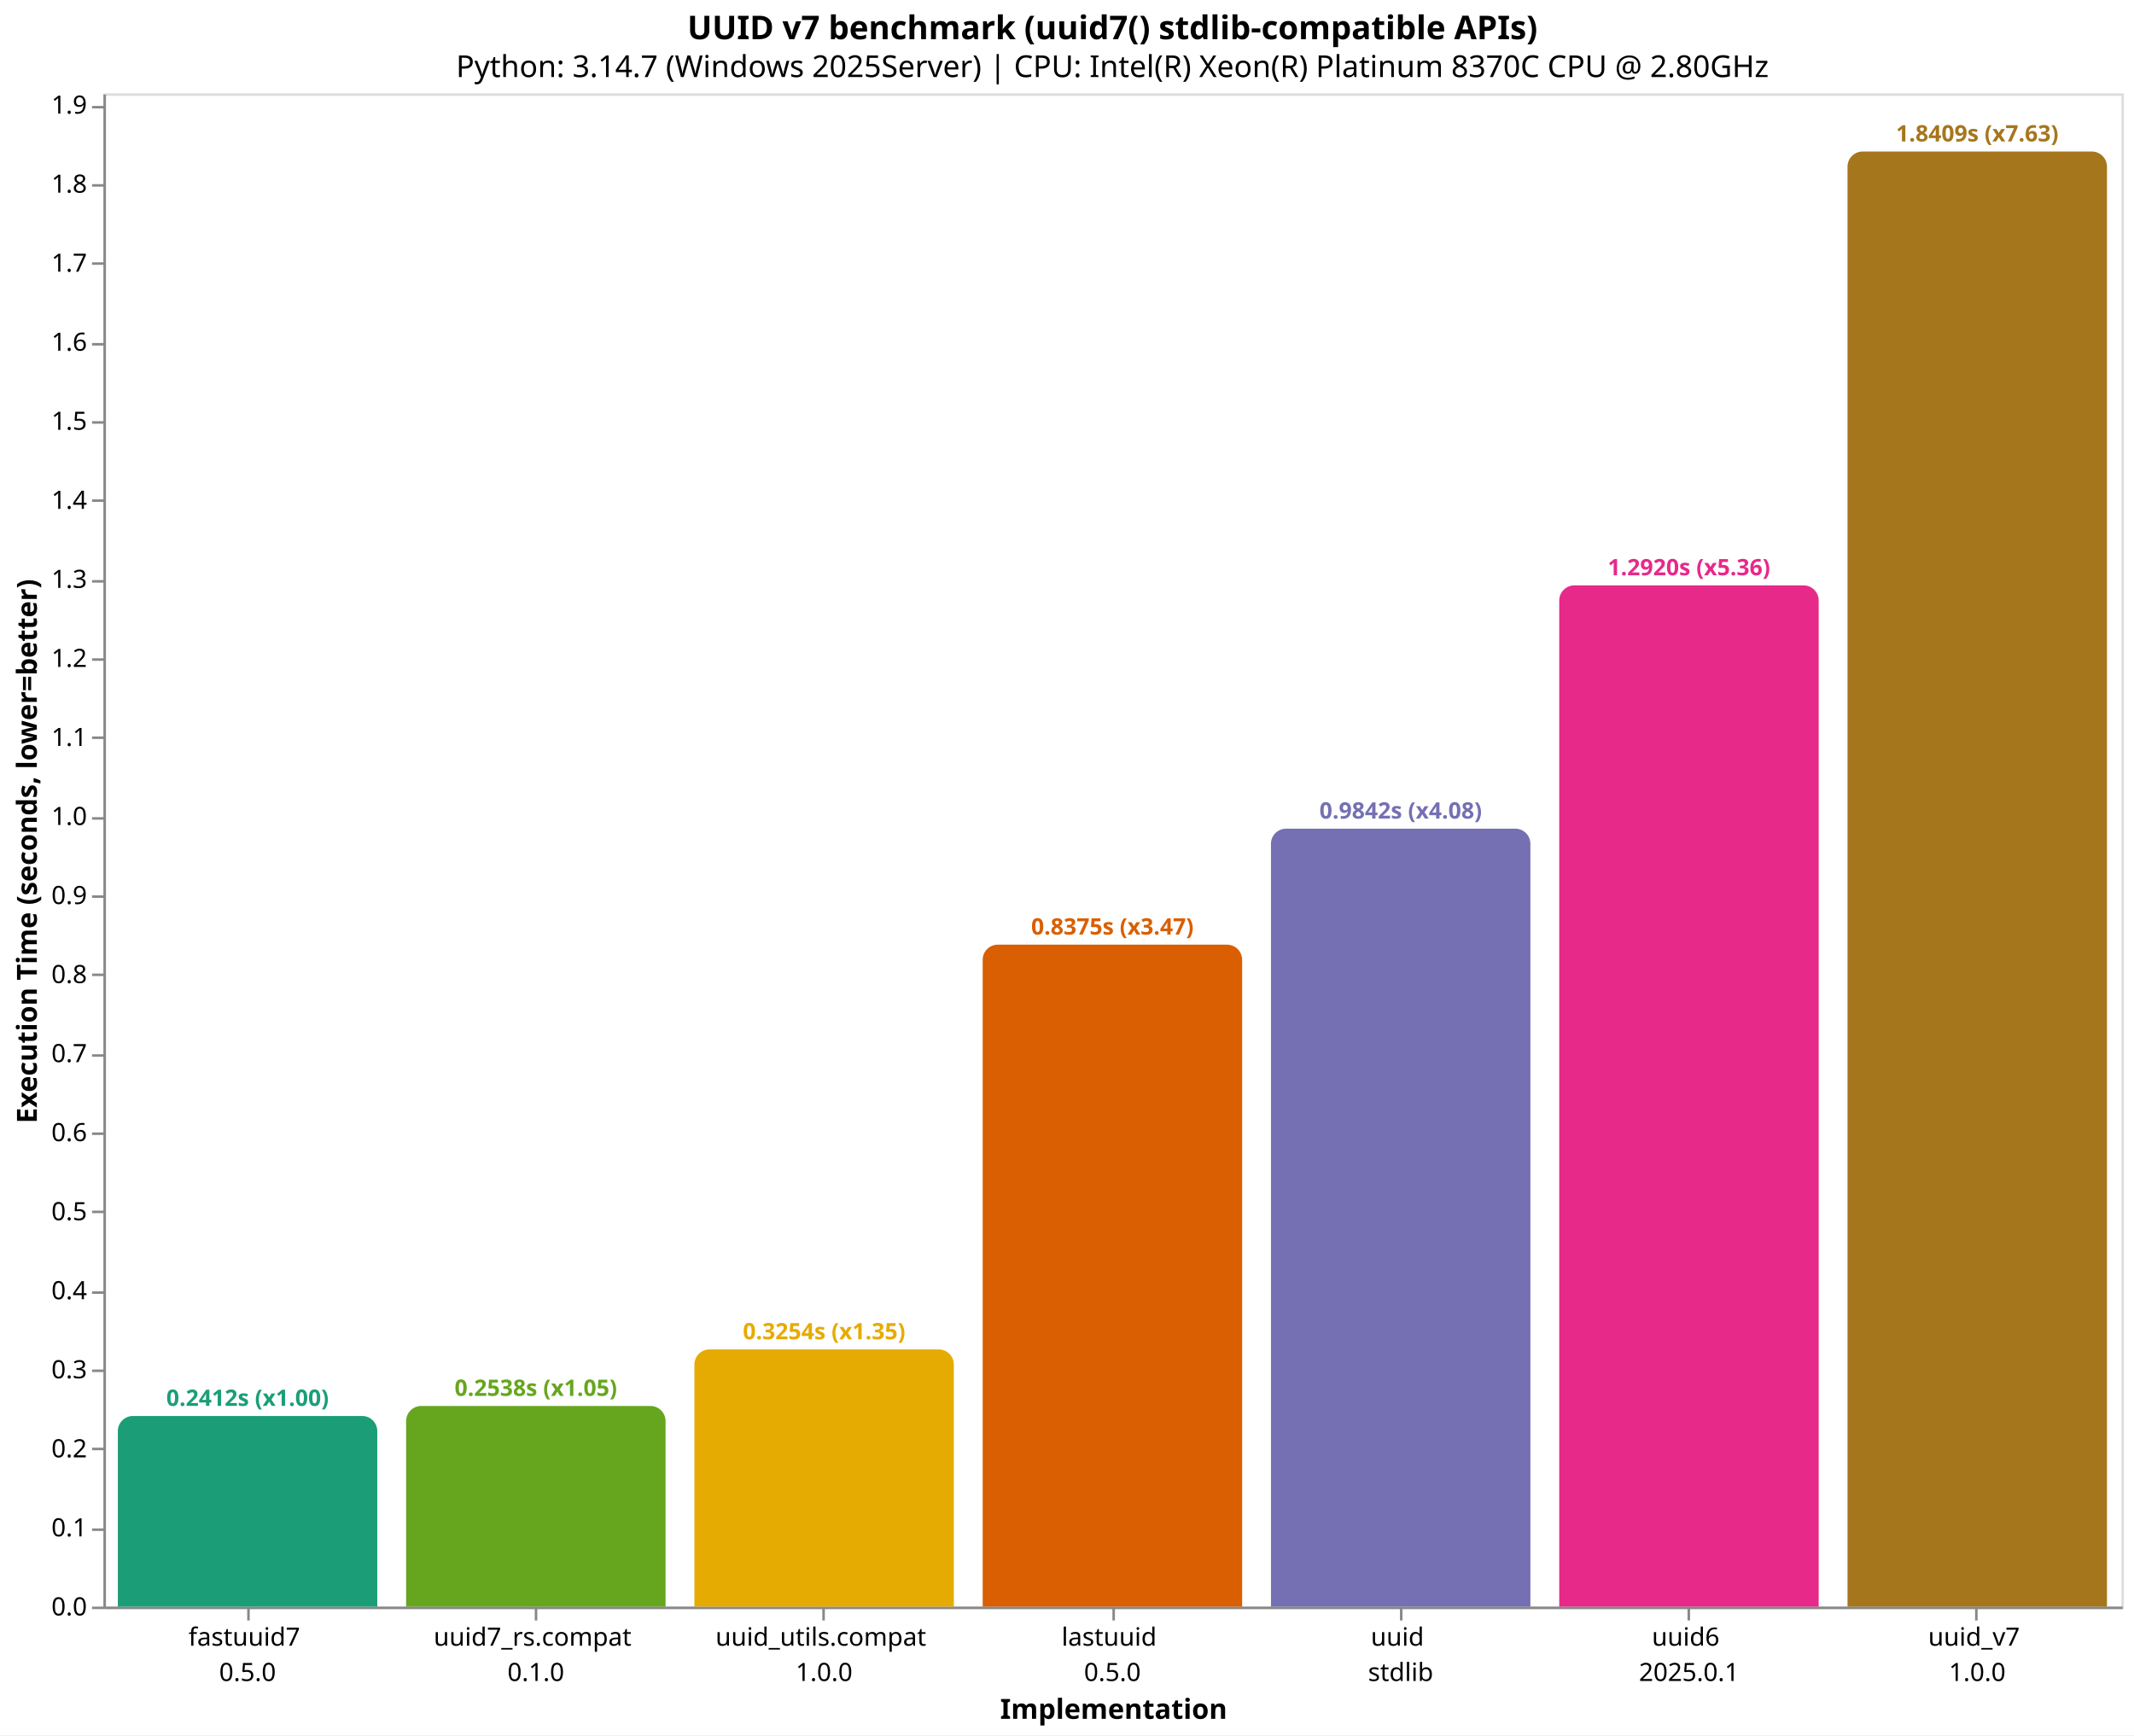
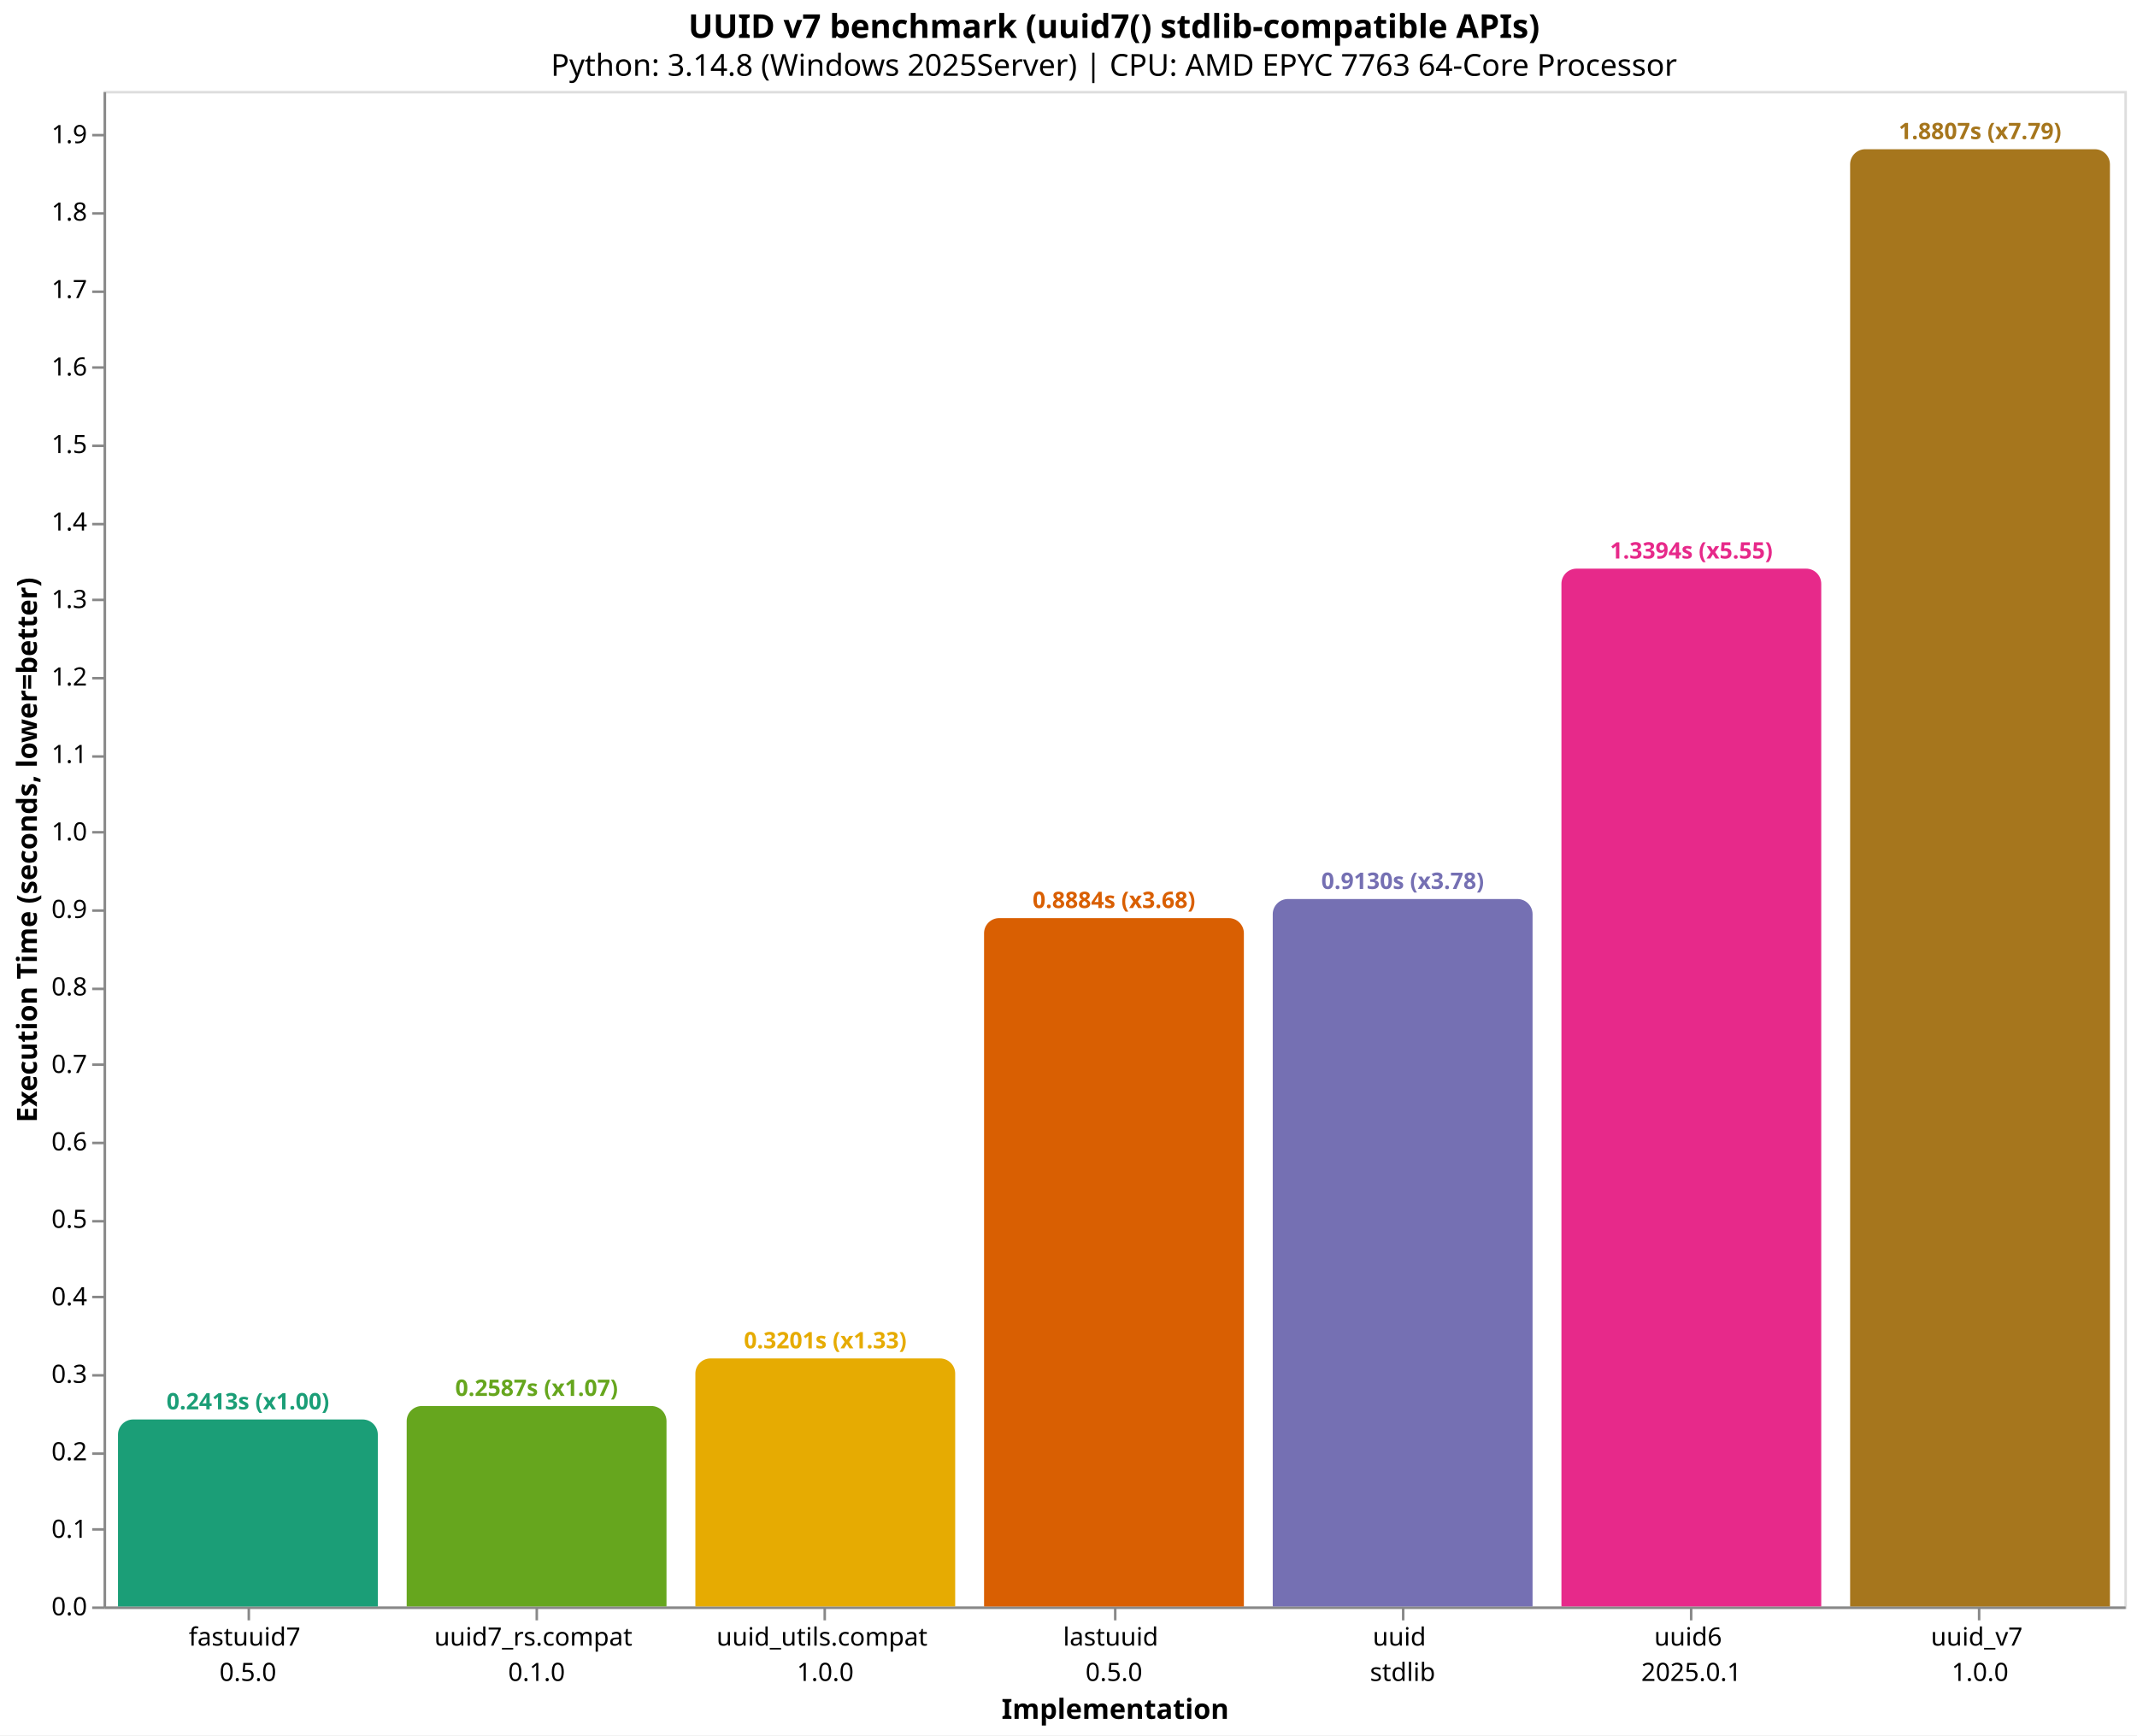
- <svg xmlns="http://www.w3.org/2000/svg" version="1.1" class="marks" width="846" height="688" viewBox="0 0 846 688">
-   <rect width="846" height="688" fill="white" />
-   <g fill="none" stroke-miterlimit="10" transform="translate(41,37)">
+ <svg xmlns="http://www.w3.org/2000/svg" version="1.1" class="marks" width="846" height="687" viewBox="0 0 846 687">
+   <rect width="846" height="687" fill="white" />
+   <g fill="none" stroke-miterlimit="10" transform="translate(41,36)">
    <g class="mark-group role-frame root" role="graphics-object" aria-roledescription="group mark container">
      <g transform="translate(0,0)">
        <path class="background" aria-hidden="true" d="M0.5,0.5h800v600h-800Z" stroke="#ddd" />
        <g>
          <g class="mark-group role-axis" role="graphics-symbol" aria-roledescription="axis" aria-label="X-axis titled 'Implementation' for a discrete scale with 7 values: fastuuid7&#10;0.5.0, uuid7_rs.compat&#10;0.1.0, uuid_utils.compat&#10;1.0.0, lastuuid&#10;0.5.0, uuid&#10;stdlib, uuid6&#10;2025.0.1, uuid_v7&#10;1.0.0">
            <g transform="translate(0.5,600.5)">
              <path class="background" aria-hidden="true" d="M0,0h0v0h0Z" pointer-events="none" />
              <g>
                <g class="mark-rule role-axis-tick" pointer-events="none">
                  <line transform="translate(57,0)" x2="0" y2="5" stroke="#888" stroke-width="1" opacity="1" />
                  <line transform="translate(171,0)" x2="0" y2="5" stroke="#888" stroke-width="1" opacity="1" />
                  <line transform="translate(285,0)" x2="0" y2="5" stroke="#888" stroke-width="1" opacity="1" />
                  <line transform="translate(400,0)" x2="0" y2="5" stroke="#888" stroke-width="1" opacity="1" />
                  <line transform="translate(514,0)" x2="0" y2="5" stroke="#888" stroke-width="1" opacity="1" />
                  <line transform="translate(628,0)" x2="0" y2="5" stroke="#888" stroke-width="1" opacity="1" />
                  <line transform="translate(742,0)" x2="0" y2="5" stroke="#888" stroke-width="1" opacity="1" />
                </g>
                <g class="mark-text role-axis-label" pointer-events="none">
                  <text text-anchor="middle" transform="translate(56.64286,15)" font-family="sans-serif" font-size="10px" fill="#000" opacity="1">
                    <tspan>fastuuid7</tspan>
                    <tspan x="0" dy="14">0.5.0</tspan>
                  </text>
                  <text text-anchor="middle" transform="translate(170.9286,15)" font-family="sans-serif" font-size="10px" fill="#000" opacity="1">
                    <tspan>uuid7_rs.compat</tspan>
                    <tspan x="0" dy="14">0.1.0</tspan>
                  </text>
                  <text text-anchor="middle" transform="translate(285.2143,15)" font-family="sans-serif" font-size="10px" fill="#000" opacity="1">
                    <tspan>uuid_utils.compat</tspan>
                    <tspan x="0" dy="14">1.0.0</tspan>
                  </text>
                  <text text-anchor="middle" transform="translate(399.5,15)" font-family="sans-serif" font-size="10px" fill="#000" opacity="1">
                    <tspan>lastuuid</tspan>
                    <tspan x="0" dy="14">0.5.0</tspan>
                  </text>
                  <text text-anchor="middle" transform="translate(513.7857,15)" font-family="sans-serif" font-size="10px" fill="#000" opacity="1">
                    <tspan>uuid</tspan>
                    <tspan x="0" dy="14">stdlib</tspan>
                  </text>
                  <text text-anchor="middle" transform="translate(628.0714,15)" font-family="sans-serif" font-size="10px" fill="#000" opacity="1">
                    <tspan>uuid6</tspan>
                    <tspan x="0" dy="14">2025.0.1</tspan>
                  </text>
                  <text text-anchor="middle" transform="translate(742.3571,15)" font-family="sans-serif" font-size="10px" fill="#000" opacity="1">
                    <tspan>uuid_v7</tspan>
                    <tspan x="0" dy="14">1.0.0</tspan>
                  </text>
                </g>
                <g class="mark-rule role-axis-domain" pointer-events="none">
                  <line transform="translate(0,0)" x2="800" y2="0" stroke="#888" stroke-width="1" opacity="1" />
                </g>
                <g class="mark-text role-axis-title" pointer-events="none">
                  <text text-anchor="middle" transform="translate(400,44)" font-family="sans-serif" font-size="11px" font-weight="bold" fill="#000" opacity="1">Implementation</text>
                </g>
              </g>
              <path class="foreground" aria-hidden="true" d="" pointer-events="none" display="none" />
            </g>
          </g>
-           <g class="mark-group role-axis" role="graphics-symbol" aria-roledescription="axis" aria-label="Y-axis titled 'Execution Time (seconds, lower=better)' for a linear scale with values from 0.0 to 1.9">
+           <g class="mark-group role-axis" role="graphics-symbol" aria-roledescription="axis" aria-label="Y-axis titled 'Execution Time (seconds, lower=better)' for a linear scale with values from 0.0 to 2.0">
            <g transform="translate(0.5,0.5)">
              <path class="background" aria-hidden="true" d="M0,0h0v0h0Z" pointer-events="none" />
              <g>
                <g class="mark-rule role-axis-tick" pointer-events="none">
                  <line transform="translate(0,600)" x2="-5" y2="0" stroke="#888" stroke-width="1" opacity="1" />
                  <line transform="translate(0,569)" x2="-5" y2="0" stroke="#888" stroke-width="1" opacity="1" />
-                   <line transform="translate(0,537)" x2="-5" y2="0" stroke="#888" stroke-width="1" opacity="1" />
-                   <line transform="translate(0,506)" x2="-5" y2="0" stroke="#888" stroke-width="1" opacity="1" />
-                   <line transform="translate(0,475)" x2="-5" y2="0" stroke="#888" stroke-width="1" opacity="1" />
-                   <line transform="translate(0,443)" x2="-5" y2="0" stroke="#888" stroke-width="1" opacity="1" />
-                   <line transform="translate(0,412)" x2="-5" y2="0" stroke="#888" stroke-width="1" opacity="1" />
-                   <line transform="translate(0,381)" x2="-5" y2="0" stroke="#888" stroke-width="1" opacity="1" />
-                   <line transform="translate(0,349)" x2="-5" y2="0" stroke="#888" stroke-width="1" opacity="1" />
-                   <line transform="translate(0,318)" x2="-5" y2="0" stroke="#888" stroke-width="1" opacity="1" />
-                   <line transform="translate(0,287)" x2="-5" y2="0" stroke="#888" stroke-width="1" opacity="1" />
-                   <line transform="translate(0,255)" x2="-5" y2="0" stroke="#888" stroke-width="1" opacity="1" />
-                   <line transform="translate(0,224)" x2="-5" y2="0" stroke="#888" stroke-width="1" opacity="1" />
-                   <line transform="translate(0,193)" x2="-5" y2="0" stroke="#888" stroke-width="1" opacity="1" />
-                   <line transform="translate(0,161)" x2="-5" y2="0" stroke="#888" stroke-width="1" opacity="1" />
-                   <line transform="translate(0,130)" x2="-5" y2="0" stroke="#888" stroke-width="1" opacity="1" />
-                   <line transform="translate(0,99)" x2="-5" y2="0" stroke="#888" stroke-width="1" opacity="1" />
-                   <line transform="translate(0,67)" x2="-5" y2="0" stroke="#888" stroke-width="1" opacity="1" />
-                   <line transform="translate(0,36)" x2="-5" y2="0" stroke="#888" stroke-width="1" opacity="1" />
-                   <line transform="translate(0,5)" x2="-5" y2="0" stroke="#888" stroke-width="1" opacity="1" />
+                   <line transform="translate(0,539)" x2="-5" y2="0" stroke="#888" stroke-width="1" opacity="1" />
+                   <line transform="translate(0,508)" x2="-5" y2="0" stroke="#888" stroke-width="1" opacity="1" />
+                   <line transform="translate(0,477)" x2="-5" y2="0" stroke="#888" stroke-width="1" opacity="1" />
+                   <line transform="translate(0,447)" x2="-5" y2="0" stroke="#888" stroke-width="1" opacity="1" />
+                   <line transform="translate(0,416)" x2="-5" y2="0" stroke="#888" stroke-width="1" opacity="1" />
+                   <line transform="translate(0,385)" x2="-5" y2="0" stroke="#888" stroke-width="1" opacity="1" />
+                   <line transform="translate(0,355)" x2="-5" y2="0" stroke="#888" stroke-width="1" opacity="1" />
+                   <line transform="translate(0,324)" x2="-5" y2="0" stroke="#888" stroke-width="1" opacity="1" />
+                   <line transform="translate(0,293)" x2="-5" y2="0" stroke="#888" stroke-width="1" opacity="1" />
+                   <line transform="translate(0,263)" x2="-5" y2="0" stroke="#888" stroke-width="1" opacity="1" />
+                   <line transform="translate(0,232)" x2="-5" y2="0" stroke="#888" stroke-width="1" opacity="1" />
+                   <line transform="translate(0,201)" x2="-5" y2="0" stroke="#888" stroke-width="1" opacity="1" />
+                   <line transform="translate(0,171)" x2="-5" y2="0" stroke="#888" stroke-width="1" opacity="1" />
+                   <line transform="translate(0,140)" x2="-5" y2="0" stroke="#888" stroke-width="1" opacity="1" />
+                   <line transform="translate(0,109)" x2="-5" y2="0" stroke="#888" stroke-width="1" opacity="1" />
+                   <line transform="translate(0,79)" x2="-5" y2="0" stroke="#888" stroke-width="1" opacity="1" />
+                   <line transform="translate(0,48)" x2="-5" y2="0" stroke="#888" stroke-width="1" opacity="1" />
+                   <line transform="translate(0,17)" x2="-5" y2="0" stroke="#888" stroke-width="1" opacity="1" />
                </g>
                <g class="mark-text role-axis-label" pointer-events="none">
                  <text text-anchor="end" transform="translate(-7,603)" font-family="sans-serif" font-size="10px" fill="#000" opacity="1">0.0</text>
-                   <text text-anchor="end" transform="translate(-7,571.6605)" font-family="sans-serif" font-size="10px" fill="#000" opacity="1">0.1</text>
-                   <text text-anchor="end" transform="translate(-7,540.3211)" font-family="sans-serif" font-size="10px" fill="#000" opacity="1">0.2</text>
-                   <text text-anchor="end" transform="translate(-7,508.9816)" font-family="sans-serif" font-size="10px" fill="#000" opacity="1">0.3</text>
-                   <text text-anchor="end" transform="translate(-7,477.6421)" font-family="sans-serif" font-size="10px" fill="#000" opacity="1">0.4</text>
-                   <text text-anchor="end" transform="translate(-7,446.3026)" font-family="sans-serif" font-size="10px" fill="#000" opacity="1">0.5</text>
-                   <text text-anchor="end" transform="translate(-7,414.9632)" font-family="sans-serif" font-size="10px" fill="#000" opacity="1">0.6</text>
-                   <text text-anchor="end" transform="translate(-7,383.6237)" font-family="sans-serif" font-size="10px" fill="#000" opacity="1">0.7</text>
-                   <text text-anchor="end" transform="translate(-7,352.2842)" font-family="sans-serif" font-size="10px" fill="#000" opacity="1">0.8</text>
-                   <text text-anchor="end" transform="translate(-7,320.9448)" font-family="sans-serif" font-size="10px" fill="#000" opacity="1">0.9</text>
-                   <text text-anchor="end" transform="translate(-7,289.6053)" font-family="sans-serif" font-size="10px" fill="#000" opacity="1">1.0</text>
-                   <text text-anchor="end" transform="translate(-7,258.2658)" font-family="sans-serif" font-size="10px" fill="#000" opacity="1">1.1</text>
-                   <text text-anchor="end" transform="translate(-7,226.9264)" font-family="sans-serif" font-size="10px" fill="#000" opacity="1">1.2</text>
-                   <text text-anchor="end" transform="translate(-7,195.5869)" font-family="sans-serif" font-size="10px" fill="#000" opacity="1">1.3</text>
-                   <text text-anchor="end" transform="translate(-7,164.2474)" font-family="sans-serif" font-size="10px" fill="#000" opacity="1">1.4</text>
-                   <text text-anchor="end" transform="translate(-7,132.9079)" font-family="sans-serif" font-size="10px" fill="#000" opacity="1">1.5</text>
-                   <text text-anchor="end" transform="translate(-7,101.5685)" font-family="sans-serif" font-size="10px" fill="#000" opacity="1">1.6</text>
-                   <text text-anchor="end" transform="translate(-7,70.229)" font-family="sans-serif" font-size="10px" fill="#000" opacity="1">1.7</text>
-                   <text text-anchor="end" transform="translate(-7,38.88953)" font-family="sans-serif" font-size="10px" fill="#000" opacity="1">1.8</text>
-                   <text text-anchor="end" transform="translate(-7,7.550062)" font-family="sans-serif" font-size="10px" fill="#000" opacity="1">1.9</text>
+                   <text text-anchor="end" transform="translate(-7,572.3244)" font-family="sans-serif" font-size="10px" fill="#000" opacity="1">0.1</text>
+                   <text text-anchor="end" transform="translate(-7,541.6489)" font-family="sans-serif" font-size="10px" fill="#000" opacity="1">0.2</text>
+                   <text text-anchor="end" transform="translate(-7,510.9733)" font-family="sans-serif" font-size="10px" fill="#000" opacity="1">0.3</text>
+                   <text text-anchor="end" transform="translate(-7,480.2978)" font-family="sans-serif" font-size="10px" fill="#000" opacity="1">0.4</text>
+                   <text text-anchor="end" transform="translate(-7,449.6222)" font-family="sans-serif" font-size="10px" fill="#000" opacity="1">0.5</text>
+                   <text text-anchor="end" transform="translate(-7,418.9467)" font-family="sans-serif" font-size="10px" fill="#000" opacity="1">0.6</text>
+                   <text text-anchor="end" transform="translate(-7,388.2711)" font-family="sans-serif" font-size="10px" fill="#000" opacity="1">0.7</text>
+                   <text text-anchor="end" transform="translate(-7,357.5956)" font-family="sans-serif" font-size="10px" fill="#000" opacity="1">0.8</text>
+                   <text text-anchor="end" transform="translate(-7,326.92)" font-family="sans-serif" font-size="10px" fill="#000" opacity="1">0.9</text>
+                   <text text-anchor="end" transform="translate(-7,296.2445)" font-family="sans-serif" font-size="10px" fill="#000" opacity="1">1.0</text>
+                   <text text-anchor="end" transform="translate(-7,265.5689)" font-family="sans-serif" font-size="10px" fill="#000" opacity="1">1.1</text>
+                   <text text-anchor="end" transform="translate(-7,234.8934)" font-family="sans-serif" font-size="10px" fill="#000" opacity="1">1.2</text>
+                   <text text-anchor="end" transform="translate(-7,204.2178)" font-family="sans-serif" font-size="10px" fill="#000" opacity="1">1.3</text>
+                   <text text-anchor="end" transform="translate(-7,173.5423)" font-family="sans-serif" font-size="10px" fill="#000" opacity="1">1.4</text>
+                   <text text-anchor="end" transform="translate(-7,142.8667)" font-family="sans-serif" font-size="10px" fill="#000" opacity="1">1.5</text>
+                   <text text-anchor="end" transform="translate(-7,112.1911)" font-family="sans-serif" font-size="10px" fill="#000" opacity="1">1.6</text>
+                   <text text-anchor="end" transform="translate(-7,81.51559)" font-family="sans-serif" font-size="10px" fill="#000" opacity="1">1.7</text>
+                   <text text-anchor="end" transform="translate(-7,50.84004)" font-family="sans-serif" font-size="10px" fill="#000" opacity="1">1.8</text>
+                   <text text-anchor="end" transform="translate(-7,20.16449)" font-family="sans-serif" font-size="10px" fill="#000" opacity="1">1.9</text>
                </g>
                <g class="mark-rule role-axis-domain" pointer-events="none">
                  <line transform="translate(0,600)" x2="0" y2="-600" stroke="#888" stroke-width="1" opacity="1" />
                </g>
                <g class="mark-text role-axis-title" pointer-events="none">
                  <text text-anchor="middle" transform="translate(-24.90137,300) rotate(-90) translate(0,-2)" font-family="sans-serif" font-size="11px" font-weight="bold" fill="#000" opacity="1">Execution Time (seconds, lower=better)</text>
                </g>
              </g>
              <path class="foreground" aria-hidden="true" d="" pointer-events="none" display="none" />
            </g>
          </g>
          <g class="mark-group role-scope" role="graphics-object" aria-roledescription="group mark container">
-             <g transform="translate(5.714286,524.4181)">
-               <path class="background" aria-hidden="true" d="M6,0L96.857,0C100.169,0,102.857,2.689,102.857,6L102.857,75.582C102.857,75.582,102.857,75.582,102.857,75.582L0,75.582C0,75.582,0,75.582,0,75.582L0,6C0,2.689,2.689,0,6,0Z" />
+             <g transform="translate(5.714286,525.9752)">
+               <path class="background" aria-hidden="true" d="M6,0L96.857,0C100.169,0,102.857,2.689,102.857,6L102.857,74.025C102.857,74.025,102.857,74.025,102.857,74.025L0,74.025C0,74.025,0,74.025,0,74.025L0,6C0,2.689,2.689,0,6,0Z" />
              <g clip-path="url(#clip10)">
                <g class="mark-group role-scope" role="graphics-object" aria-roledescription="group mark container">
-                   <g transform="translate(0,-524.4181)">
-                     <path class="background" aria-hidden="true" d="M0,0h102.857v0h-102.857Z" />
-                     <g>
-                       <g class="mark-rect role-mark layer_0_marks" role="graphics-object" aria-roledescription="rect mark container">
-                         <path aria-label="Implementation: fastuuid7&#10;0.5.0; Execution Time (seconds, lower=better): 0.2411715; implementation: fastuuid7; Execution Time (s): 0.2412; Slowdown: 1.00" role="graphics-symbol" aria-roledescription="bar" d="M0,524.418h102.857v75.582h-102.857Z" fill="#1b9e77" />
-                       </g>
-                     </g>
-                     <path class="foreground" aria-hidden="true" d="" display="none" />
-                   </g>
-                 </g>
-               </g>
-               <path class="foreground" aria-hidden="true" d="" display="none" />
-             </g>
-             <g transform="translate(120,520.4528)">
-               <path class="background" aria-hidden="true" d="M6,0L96.857,0C100.169,0,102.857,2.689,102.857,6L102.857,79.547C102.857,79.547,102.857,79.547,102.857,79.547L0,79.547C0,79.547,0,79.547,0,79.547L0,6C0,2.689,2.689,0,6,0Z" />
+                   <g transform="translate(0,-525.9752)">
+                     <path class="background" aria-hidden="true" d="M0,0h102.857v0h-102.857Z" />
+                     <g>
+                       <g class="mark-rect role-mark layer_0_marks" role="graphics-object" aria-roledescription="rect mark container">
+                         <path aria-label="Implementation: fastuuid7&#10;0.5.0; Execution Time (seconds, lower=better): 0.2413152; implementation: fastuuid7; Execution Time (s): 0.2413; Slowdown: 1.00" role="graphics-symbol" aria-roledescription="bar" d="M0,525.975h102.857v74.025h-102.857Z" fill="#1b9e77" />
+                       </g>
+                     </g>
+                     <path class="foreground" aria-hidden="true" d="" display="none" />
+                   </g>
+                 </g>
+               </g>
+               <path class="foreground" aria-hidden="true" d="" display="none" />
+             </g>
+             <g transform="translate(120,520.6466)">
+               <path class="background" aria-hidden="true" d="M6,0L96.857,0C100.169,0,102.857,2.689,102.857,6L102.857,79.353C102.857,79.353,102.857,79.353,102.857,79.353L0,79.353C0,79.353,0,79.353,0,79.353L0,6C0,2.689,2.689,0,6,0Z" />
              <g clip-path="url(#clip11)">
                <g class="mark-group role-scope" role="graphics-object" aria-roledescription="group mark container">
-                   <g transform="translate(0,-520.4528)">
-                     <path class="background" aria-hidden="true" d="M0,0h102.857v0h-102.857Z" />
-                     <g>
-                       <g class="mark-rect role-mark layer_0_marks" role="graphics-object" aria-roledescription="rect mark container">
-                         <path aria-label="Implementation: uuid7_rs.compat&#10;0.1.0; Execution Time (seconds, lower=better): 0.2538242; implementation: uuid7_rs.compat; Execution Time (s): 0.2538; Slowdown: 1.05" role="graphics-symbol" aria-roledescription="bar" d="M0,520.453h102.857v79.547h-102.857Z" fill="#66a61e" />
-                       </g>
-                     </g>
-                     <path class="foreground" aria-hidden="true" d="" display="none" />
-                   </g>
-                 </g>
-               </g>
-               <path class="foreground" aria-hidden="true" d="" display="none" />
-             </g>
-             <g transform="translate(234.2857,498.0269)">
-               <path class="background" aria-hidden="true" d="M6,0L96.857,0C100.169,0,102.857,2.689,102.857,6L102.857,101.973C102.857,101.973,102.857,101.973,102.857,101.973L0,101.973C0,101.973,0,101.973,0,101.973L0,6C0,2.689,2.689,0,6,0Z" />
+                   <g transform="translate(0,-520.6466)">
+                     <path class="background" aria-hidden="true" d="M0,0h102.857v0h-102.857Z" />
+                     <g>
+                       <g class="mark-rect role-mark layer_0_marks" role="graphics-object" aria-roledescription="rect mark container">
+                         <path aria-label="Implementation: uuid7_rs.compat&#10;0.1.0; Execution Time (seconds, lower=better): 0.258686; implementation: uuid7_rs.compat; Execution Time (s): 0.2587; Slowdown: 1.07" role="graphics-symbol" aria-roledescription="bar" d="M0,520.647h102.857v79.353h-102.857Z" fill="#66a61e" />
+                       </g>
+                     </g>
+                     <path class="foreground" aria-hidden="true" d="" display="none" />
+                   </g>
+                 </g>
+               </g>
+               <path class="foreground" aria-hidden="true" d="" display="none" />
+             </g>
+             <g transform="translate(234.2857,501.8076)">
+               <path class="background" aria-hidden="true" d="M6,0L96.857,0C100.169,0,102.857,2.689,102.857,6L102.857,98.192C102.857,98.192,102.857,98.192,102.857,98.192L0,98.192C0,98.192,0,98.192,0,98.192L0,6C0,2.689,2.689,0,6,0Z" />
              <g clip-path="url(#clip12)">
                <g class="mark-group role-scope" role="graphics-object" aria-roledescription="group mark container">
-                   <g transform="translate(0,-498.0269)">
-                     <path class="background" aria-hidden="true" d="M0,0h102.857v0h-102.857Z" />
-                     <g>
-                       <g class="mark-rect role-mark layer_0_marks" role="graphics-object" aria-roledescription="rect mark container">
-                         <path aria-label="Implementation: uuid_utils.compat&#10;1.0.0; Execution Time (seconds, lower=better): 0.3253824; implementation: uuid_utils.compat; Execution Time (s): 0.3254; Slowdown: 1.35" role="graphics-symbol" aria-roledescription="bar" d="M0,498.027h102.857v101.973h-102.857Z" fill="#e6ab02" />
-                       </g>
-                     </g>
-                     <path class="foreground" aria-hidden="true" d="" display="none" />
-                   </g>
-                 </g>
-               </g>
-               <path class="foreground" aria-hidden="true" d="" display="none" />
-             </g>
-             <g transform="translate(348.5714,337.5469)">
-               <path class="background" aria-hidden="true" d="M6,0L96.857,0C100.169,0,102.857,2.689,102.857,6L102.857,262.453C102.857,262.453,102.857,262.453,102.857,262.453L0,262.453C0,262.453,0,262.453,0,262.453L0,6C0,2.689,2.689,0,6,0Z" />
+                   <g transform="translate(0,-501.8076)">
+                     <path class="background" aria-hidden="true" d="M0,0h102.857v0h-102.857Z" />
+                     <g>
+                       <g class="mark-rect role-mark layer_0_marks" role="graphics-object" aria-roledescription="rect mark container">
+                         <path aria-label="Implementation: uuid_utils.compat&#10;1.0.0; Execution Time (seconds, lower=better): 0.3200997; implementation: uuid_utils.compat; Execution Time (s): 0.3201; Slowdown: 1.33" role="graphics-symbol" aria-roledescription="bar" d="M0,501.808h102.857v98.192h-102.857Z" fill="#e6ab02" />
+                       </g>
+                     </g>
+                     <path class="foreground" aria-hidden="true" d="" display="none" />
+                   </g>
+                 </g>
+               </g>
+               <path class="foreground" aria-hidden="true" d="" display="none" />
+             </g>
+             <g transform="translate(348.5714,327.4837)">
+               <path class="background" aria-hidden="true" d="M6,0L96.857,0C100.169,0,102.857,2.689,102.857,6L102.857,272.516C102.857,272.516,102.857,272.516,102.857,272.516L0,272.516C0,272.516,0,272.516,0,272.516L0,6C0,2.689,2.689,0,6,0Z" />
              <g clip-path="url(#clip13)">
                <g class="mark-group role-scope" role="graphics-object" aria-roledescription="group mark container">
-                   <g transform="translate(0,-337.5469)">
-                     <path class="background" aria-hidden="true" d="M0,0h102.857v0h-102.857Z" />
-                     <g>
-                       <g class="mark-rect role-mark layer_0_marks" role="graphics-object" aria-roledescription="rect mark container">
-                         <path aria-label="Implementation: lastuuid&#10;0.5.0; Execution Time (seconds, lower=better): 0.8374521; implementation: lastuuid; Execution Time (s): 0.8375; Slowdown: 3.47" role="graphics-symbol" aria-roledescription="bar" d="M0,337.547h102.857v262.453h-102.857Z" fill="#d95f02" />
-                       </g>
-                     </g>
-                     <path class="foreground" aria-hidden="true" d="" display="none" />
-                   </g>
-                 </g>
-               </g>
-               <path class="foreground" aria-hidden="true" d="" display="none" />
-             </g>
-             <g transform="translate(462.8571,291.5542)">
-               <path class="background" aria-hidden="true" d="M6,0L96.857,0C100.169,0,102.857,2.689,102.857,6L102.857,308.446C102.857,308.446,102.857,308.446,102.857,308.446L0,308.446C0,308.446,0,308.446,0,308.446L0,6C0,2.689,2.689,0,6,0Z" />
+                   <g transform="translate(0,-327.4837)">
+                     <path class="background" aria-hidden="true" d="M0,0h102.857v0h-102.857Z" />
+                     <g>
+                       <g class="mark-rect role-mark layer_0_marks" role="graphics-object" aria-roledescription="rect mark container">
+                         <path aria-label="Implementation: lastuuid&#10;0.5.0; Execution Time (seconds, lower=better): 0.8883828; implementation: lastuuid; Execution Time (s): 0.8884; Slowdown: 3.68" role="graphics-symbol" aria-roledescription="bar" d="M0,327.484h102.857v272.516h-102.857Z" fill="#d95f02" />
+                       </g>
+                     </g>
+                     <path class="foreground" aria-hidden="true" d="" display="none" />
+                   </g>
+                 </g>
+               </g>
+               <path class="foreground" aria-hidden="true" d="" display="none" />
+             </g>
+             <g transform="translate(462.8571,319.926)">
+               <path class="background" aria-hidden="true" d="M6,0L96.857,0C100.169,0,102.857,2.689,102.857,6L102.857,280.074C102.857,280.074,102.857,280.074,102.857,280.074L0,280.074C0,280.074,0,280.074,0,280.074L0,6C0,2.689,2.689,0,6,0Z" />
              <g clip-path="url(#clip14)">
                <g class="mark-group role-scope" role="graphics-object" aria-roledescription="group mark container">
-                   <g transform="translate(0,-291.5542)">
-                     <path class="background" aria-hidden="true" d="M0,0h102.857v0h-102.857Z" />
-                     <g>
-                       <g class="mark-rect role-mark layer_0_marks" role="graphics-object" aria-roledescription="rect mark container">
-                         <path aria-label="Implementation: uuid&#10;stdlib; Execution Time (seconds, lower=better): 0.9842087; implementation: uuid; Execution Time (s): 0.9842; Slowdown: 4.08" role="graphics-symbol" aria-roledescription="bar" d="M0,291.554h102.857v308.446h-102.857Z" fill="#7570b3" />
-                       </g>
-                     </g>
-                     <path class="foreground" aria-hidden="true" d="" display="none" />
-                   </g>
-                 </g>
-               </g>
-               <path class="foreground" aria-hidden="true" d="" display="none" />
-             </g>
-             <g transform="translate(577.1429,195.0956)">
-               <path class="background" aria-hidden="true" d="M6,0L96.857,0C100.169,0,102.857,2.689,102.857,6L102.857,404.904C102.857,404.904,102.857,404.904,102.857,404.904L0,404.904C0,404.904,0,404.904,0,404.904L0,6C0,2.689,2.689,0,6,0Z" />
+                   <g transform="translate(0,-319.926)">
+                     <path class="background" aria-hidden="true" d="M0,0h102.857v0h-102.857Z" />
+                     <g>
+                       <g class="mark-rect role-mark layer_0_marks" role="graphics-object" aria-roledescription="rect mark container">
+                         <path aria-label="Implementation: uuid&#10;stdlib; Execution Time (seconds, lower=better): 0.9130203; implementation: uuid; Execution Time (s): 0.9130; Slowdown: 3.78" role="graphics-symbol" aria-roledescription="bar" d="M0,319.926h102.857v280.074h-102.857Z" fill="#7570b3" />
+                       </g>
+                     </g>
+                     <path class="foreground" aria-hidden="true" d="" display="none" />
+                   </g>
+                 </g>
+               </g>
+               <path class="foreground" aria-hidden="true" d="" display="none" />
+             </g>
+             <g transform="translate(577.1429,189.1296)">
+               <path class="background" aria-hidden="true" d="M6,0L96.857,0C100.169,0,102.857,2.689,102.857,6L102.857,410.87C102.857,410.87,102.857,410.87,102.857,410.87L0,410.87C0,410.87,0,410.87,0,410.87L0,6C0,2.689,2.689,0,6,0Z" />
              <g clip-path="url(#clip15)">
                <g class="mark-group role-scope" role="graphics-object" aria-roledescription="group mark container">
-                   <g transform="translate(0,-195.0956)">
-                     <path class="background" aria-hidden="true" d="M0,0h102.857v0h-102.857Z" />
-                     <g>
-                       <g class="mark-rect role-mark layer_0_marks" role="graphics-object" aria-roledescription="rect mark container">
-                         <path aria-label="Implementation: uuid6&#10;2025.0.1; Execution Time (seconds, lower=better): 1.2919951; implementation: uuid6; Execution Time (s): 1.2920; Slowdown: 5.36" role="graphics-symbol" aria-roledescription="bar" d="M0,195.096h102.857v404.904h-102.857Z" fill="#e7298a" />
+                   <g transform="translate(0,-189.1296)">
+                     <path class="background" aria-hidden="true" d="M0,0h102.857v0h-102.857Z" />
+                     <g>
+                       <g class="mark-rect role-mark layer_0_marks" role="graphics-object" aria-roledescription="rect mark container">
+                         <path aria-label="Implementation: uuid6&#10;2025.0.1; Execution Time (seconds, lower=better): 1.3394066; implementation: uuid6; Execution Time (s): 1.3394; Slowdown: 5.55" role="graphics-symbol" aria-roledescription="bar" d="M0,189.13h102.857v410.87h-102.857Z" fill="#e7298a" />
                      </g>
                    </g>
                    <path class="foreground" aria-hidden="true" d="" display="none" />
                  </g>
                </g>
              </g>
              <path class="foreground" aria-hidden="true" d="" display="none" />
            </g>
            <g transform="translate(691.4286,23.07692)">
              <path class="background" aria-hidden="true" d="M6,0L96.857,0C100.169,0,102.857,2.689,102.857,6L102.857,576.923C102.857,576.923,102.857,576.923,102.857,576.923L0,576.923C0,576.923,0,576.923,0,576.923L0,6C0,2.689,2.689,0,6,0Z" />
              <g clip-path="url(#clip16)">
                <g class="mark-group role-scope" role="graphics-object" aria-roledescription="group mark container">
                  <g transform="translate(0,-23.07692)">
                    <path class="background" aria-hidden="true" d="M0,0h102.857v0h-102.857Z" />
                    <g>
                      <g class="mark-rect role-mark layer_0_marks" role="graphics-object" aria-roledescription="rect mark container">
-                         <path aria-label="Implementation: uuid_v7&#10;1.0.0; Execution Time (seconds, lower=better): 1.8408833; implementation: uuid_v7; Execution Time (s): 1.8409; Slowdown: 7.63" role="graphics-symbol" aria-roledescription="bar" d="M0,23.077h102.857v576.923h-102.857Z" fill="#a6761d" />
+                         <path aria-label="Implementation: uuid_v7&#10;1.0.0; Execution Time (seconds, lower=better): 1.8807259; implementation: uuid_v7; Execution Time (s): 1.8807; Slowdown: 7.79" role="graphics-symbol" aria-roledescription="bar" d="M0,23.077h102.857v576.923h-102.857Z" fill="#a6761d" />
                      </g>
                    </g>
                    <path class="foreground" aria-hidden="true" d="" display="none" />
                  </g>
                </g>
              </g>
              <path class="foreground" aria-hidden="true" d="" display="none" />
            </g>
          </g>
          <g class="mark-text role-mark layer_1_marks" role="graphics-object" aria-roledescription="text mark container">
-             <text aria-label="Implementation: fastuuid7&#10;0.5.0; Execution Time (seconds, lower=better): 0.2411715; implementation: fastuuid7; label: 0.2412s (x1.00); Execution Time (s): 0.2412; Slowdown: 1.00" role="graphics-symbol" aria-roledescription="text mark" text-anchor="middle" transform="translate(57.14286,520.4181)" font-family="sans-serif" font-size="9px" font-weight="bold" fill="#1b9e77">0.2412s (x1.00)</text>
-             <text aria-label="Implementation: uuid7_rs.compat&#10;0.1.0; Execution Time (seconds, lower=better): 0.2538242; implementation: uuid7_rs.compat; label: 0.2538s (x1.05); Execution Time (s): 0.2538; Slowdown: 1.05" role="graphics-symbol" aria-roledescription="text mark" text-anchor="middle" transform="translate(171.4286,516.4528)" font-family="sans-serif" font-size="9px" font-weight="bold" fill="#66a61e">0.2538s (x1.05)</text>
-             <text aria-label="Implementation: uuid_utils.compat&#10;1.0.0; Execution Time (seconds, lower=better): 0.3253824; implementation: uuid_utils.compat; label: 0.3254s (x1.35); Execution Time (s): 0.3254; Slowdown: 1.35" role="graphics-symbol" aria-roledescription="text mark" text-anchor="middle" transform="translate(285.7143,494.0269)" font-family="sans-serif" font-size="9px" font-weight="bold" fill="#e6ab02">0.3254s (x1.35)</text>
-             <text aria-label="Implementation: lastuuid&#10;0.5.0; Execution Time (seconds, lower=better): 0.8374521; implementation: lastuuid; label: 0.8375s (x3.47); Execution Time (s): 0.8375; Slowdown: 3.47" role="graphics-symbol" aria-roledescription="text mark" text-anchor="middle" transform="translate(400,333.5469)" font-family="sans-serif" font-size="9px" font-weight="bold" fill="#d95f02">0.8375s (x3.47)</text>
-             <text aria-label="Implementation: uuid&#10;stdlib; Execution Time (seconds, lower=better): 0.9842087; implementation: uuid; label: 0.9842s (x4.08); Execution Time (s): 0.9842; Slowdown: 4.08" role="graphics-symbol" aria-roledescription="text mark" text-anchor="middle" transform="translate(514.2857,287.5542)" font-family="sans-serif" font-size="9px" font-weight="bold" fill="#7570b3">0.9842s (x4.08)</text>
-             <text aria-label="Implementation: uuid6&#10;2025.0.1; Execution Time (seconds, lower=better): 1.2919951; implementation: uuid6; label: 1.2920s (x5.36); Execution Time (s): 1.2920; Slowdown: 5.36" role="graphics-symbol" aria-roledescription="text mark" text-anchor="middle" transform="translate(628.5714,191.0956)" font-family="sans-serif" font-size="9px" font-weight="bold" fill="#e7298a">1.2920s (x5.36)</text>
-             <text aria-label="Implementation: uuid_v7&#10;1.0.0; Execution Time (seconds, lower=better): 1.8408833; implementation: uuid_v7; label: 1.8409s (x7.63); Execution Time (s): 1.8409; Slowdown: 7.63" role="graphics-symbol" aria-roledescription="text mark" text-anchor="middle" transform="translate(742.8571,19.07692)" font-family="sans-serif" font-size="9px" font-weight="bold" fill="#a6761d">1.8409s (x7.63)</text>
+             <text aria-label="Implementation: fastuuid7&#10;0.5.0; Execution Time (seconds, lower=better): 0.2413152; implementation: fastuuid7; label: 0.2413s (x1.00); Execution Time (s): 0.2413; Slowdown: 1.00" role="graphics-symbol" aria-roledescription="text mark" text-anchor="middle" transform="translate(57.14286,521.9752)" font-family="sans-serif" font-size="9px" font-weight="bold" fill="#1b9e77">0.2413s (x1.00)</text>
+             <text aria-label="Implementation: uuid7_rs.compat&#10;0.1.0; Execution Time (seconds, lower=better): 0.258686; implementation: uuid7_rs.compat; label: 0.2587s (x1.07); Execution Time (s): 0.2587; Slowdown: 1.07" role="graphics-symbol" aria-roledescription="text mark" text-anchor="middle" transform="translate(171.4286,516.6466)" font-family="sans-serif" font-size="9px" font-weight="bold" fill="#66a61e">0.2587s (x1.07)</text>
+             <text aria-label="Implementation: uuid_utils.compat&#10;1.0.0; Execution Time (seconds, lower=better): 0.3200997; implementation: uuid_utils.compat; label: 0.3201s (x1.33); Execution Time (s): 0.3201; Slowdown: 1.33" role="graphics-symbol" aria-roledescription="text mark" text-anchor="middle" transform="translate(285.7143,497.8076)" font-family="sans-serif" font-size="9px" font-weight="bold" fill="#e6ab02">0.3201s (x1.33)</text>
+             <text aria-label="Implementation: lastuuid&#10;0.5.0; Execution Time (seconds, lower=better): 0.8883828; implementation: lastuuid; label: 0.8884s (x3.68); Execution Time (s): 0.8884; Slowdown: 3.68" role="graphics-symbol" aria-roledescription="text mark" text-anchor="middle" transform="translate(400,323.4837)" font-family="sans-serif" font-size="9px" font-weight="bold" fill="#d95f02">0.8884s (x3.68)</text>
+             <text aria-label="Implementation: uuid&#10;stdlib; Execution Time (seconds, lower=better): 0.9130203; implementation: uuid; label: 0.9130s (x3.78); Execution Time (s): 0.9130; Slowdown: 3.78" role="graphics-symbol" aria-roledescription="text mark" text-anchor="middle" transform="translate(514.2857,315.926)" font-family="sans-serif" font-size="9px" font-weight="bold" fill="#7570b3">0.9130s (x3.78)</text>
+             <text aria-label="Implementation: uuid6&#10;2025.0.1; Execution Time (seconds, lower=better): 1.3394066; implementation: uuid6; label: 1.3394s (x5.55); Execution Time (s): 1.3394; Slowdown: 5.55" role="graphics-symbol" aria-roledescription="text mark" text-anchor="middle" transform="translate(628.5714,185.1296)" font-family="sans-serif" font-size="9px" font-weight="bold" fill="#e7298a">1.3394s (x5.55)</text>
+             <text aria-label="Implementation: uuid_v7&#10;1.0.0; Execution Time (seconds, lower=better): 1.8807259; implementation: uuid_v7; label: 1.8807s (x7.79); Execution Time (s): 1.8807; Slowdown: 7.79" role="graphics-symbol" aria-roledescription="text mark" text-anchor="middle" transform="translate(742.8571,19.07692)" font-family="sans-serif" font-size="9px" font-weight="bold" fill="#a6761d">1.8807s (x7.79)</text>
          </g>
          <g class="mark-group role-title">
-             <g transform="translate(400,-31.44994)">
+             <g transform="translate(400,-31)">
              <path class="background" aria-hidden="true" d="M0,0h0v0h0Z" pointer-events="none" />
              <g>
                <g class="mark-text role-title-text" role="graphics-symbol" aria-roledescription="title" aria-label="Title text 'UUID v7 benchmark (uuid7() stdlib-compatible APIs)'" pointer-events="none">
                  <text text-anchor="middle" transform="translate(0,10)" font-family="sans-serif" font-size="13px" font-weight="bold" fill="#000" opacity="1">UUID v7 benchmark (uuid7() stdlib-compatible APIs)</text>
                </g>
-                 <g class="mark-text role-title-subtitle" role="graphics-symbol" aria-roledescription="subtitle" aria-label="Subtitle text 'Python: 3.14.7 (Windows 2025Server) | CPU: Intel(R) Xeon(R) Platinum 8370C CPU @ 2.80GHz'" pointer-events="none">
-                   <text text-anchor="middle" transform="translate(0,25)" font-family="sans-serif" font-size="12px" fill="#000" opacity="1">Python: 3.14.7 (Windows 2025Server) | CPU: Intel(R) Xeon(R) Platinum 8370C CPU @ 2.80GHz</text>
+                 <g class="mark-text role-title-subtitle" role="graphics-symbol" aria-roledescription="subtitle" aria-label="Subtitle text 'Python: 3.14.8 (Windows 2025Server) | CPU: AMD EPYC 7763 64-Core Processor'" pointer-events="none">
+                   <text text-anchor="middle" transform="translate(0,25)" font-family="sans-serif" font-size="12px" fill="#000" opacity="1">Python: 3.14.8 (Windows 2025Server) | CPU: AMD EPYC 7763 64-Core Processor</text>
                </g>
              </g>
              <path class="foreground" aria-hidden="true" d="" pointer-events="none" display="none" />
            </g>
          </g>
        </g>
        <path class="foreground" aria-hidden="true" d="" display="none" />
      </g>
    </g>
  </g>
  <defs>
    <clipPath id="clip10">
-       <path d="M6,0L96.857,0C100.169,0,102.857,2.689,102.857,6L102.857,75.582C102.857,75.582,102.857,75.582,102.857,75.582L0,75.582C0,75.582,0,75.582,0,75.582L0,6C0,2.689,2.689,0,6,0Z" />
+       <path d="M6,0L96.857,0C100.169,0,102.857,2.689,102.857,6L102.857,74.025C102.857,74.025,102.857,74.025,102.857,74.025L0,74.025C0,74.025,0,74.025,0,74.025L0,6C0,2.689,2.689,0,6,0Z" />
    </clipPath>
    <clipPath id="clip11">
-       <path d="M6,0L96.857,0C100.169,0,102.857,2.689,102.857,6L102.857,79.547C102.857,79.547,102.857,79.547,102.857,79.547L0,79.547C0,79.547,0,79.547,0,79.547L0,6C0,2.689,2.689,0,6,0Z" />
+       <path d="M6,0L96.857,0C100.169,0,102.857,2.689,102.857,6L102.857,79.353C102.857,79.353,102.857,79.353,102.857,79.353L0,79.353C0,79.353,0,79.353,0,79.353L0,6C0,2.689,2.689,0,6,0Z" />
    </clipPath>
    <clipPath id="clip12">
-       <path d="M6,0L96.857,0C100.169,0,102.857,2.689,102.857,6L102.857,101.973C102.857,101.973,102.857,101.973,102.857,101.973L0,101.973C0,101.973,0,101.973,0,101.973L0,6C0,2.689,2.689,0,6,0Z" />
+       <path d="M6,0L96.857,0C100.169,0,102.857,2.689,102.857,6L102.857,98.192C102.857,98.192,102.857,98.192,102.857,98.192L0,98.192C0,98.192,0,98.192,0,98.192L0,6C0,2.689,2.689,0,6,0Z" />
    </clipPath>
    <clipPath id="clip13">
-       <path d="M6,0L96.857,0C100.169,0,102.857,2.689,102.857,6L102.857,262.453C102.857,262.453,102.857,262.453,102.857,262.453L0,262.453C0,262.453,0,262.453,0,262.453L0,6C0,2.689,2.689,0,6,0Z" />
+       <path d="M6,0L96.857,0C100.169,0,102.857,2.689,102.857,6L102.857,272.516C102.857,272.516,102.857,272.516,102.857,272.516L0,272.516C0,272.516,0,272.516,0,272.516L0,6C0,2.689,2.689,0,6,0Z" />
    </clipPath>
    <clipPath id="clip14">
-       <path d="M6,0L96.857,0C100.169,0,102.857,2.689,102.857,6L102.857,308.446C102.857,308.446,102.857,308.446,102.857,308.446L0,308.446C0,308.446,0,308.446,0,308.446L0,6C0,2.689,2.689,0,6,0Z" />
+       <path d="M6,0L96.857,0C100.169,0,102.857,2.689,102.857,6L102.857,280.074C102.857,280.074,102.857,280.074,102.857,280.074L0,280.074C0,280.074,0,280.074,0,280.074L0,6C0,2.689,2.689,0,6,0Z" />
    </clipPath>
    <clipPath id="clip15">
-       <path d="M6,0L96.857,0C100.169,0,102.857,2.689,102.857,6L102.857,404.904C102.857,404.904,102.857,404.904,102.857,404.904L0,404.904C0,404.904,0,404.904,0,404.904L0,6C0,2.689,2.689,0,6,0Z" />
+       <path d="M6,0L96.857,0C100.169,0,102.857,2.689,102.857,6L102.857,410.87C102.857,410.87,102.857,410.87,102.857,410.87L0,410.87C0,410.87,0,410.87,0,410.87L0,6C0,2.689,2.689,0,6,0Z" />
    </clipPath>
    <clipPath id="clip16">
      <path d="M6,0L96.857,0C100.169,0,102.857,2.689,102.857,6L102.857,576.923C102.857,576.923,102.857,576.923,102.857,576.923L0,576.923C0,576.923,0,576.923,0,576.923L0,6C0,2.689,2.689,0,6,0Z" />
    </clipPath>
  </defs>
</svg>
